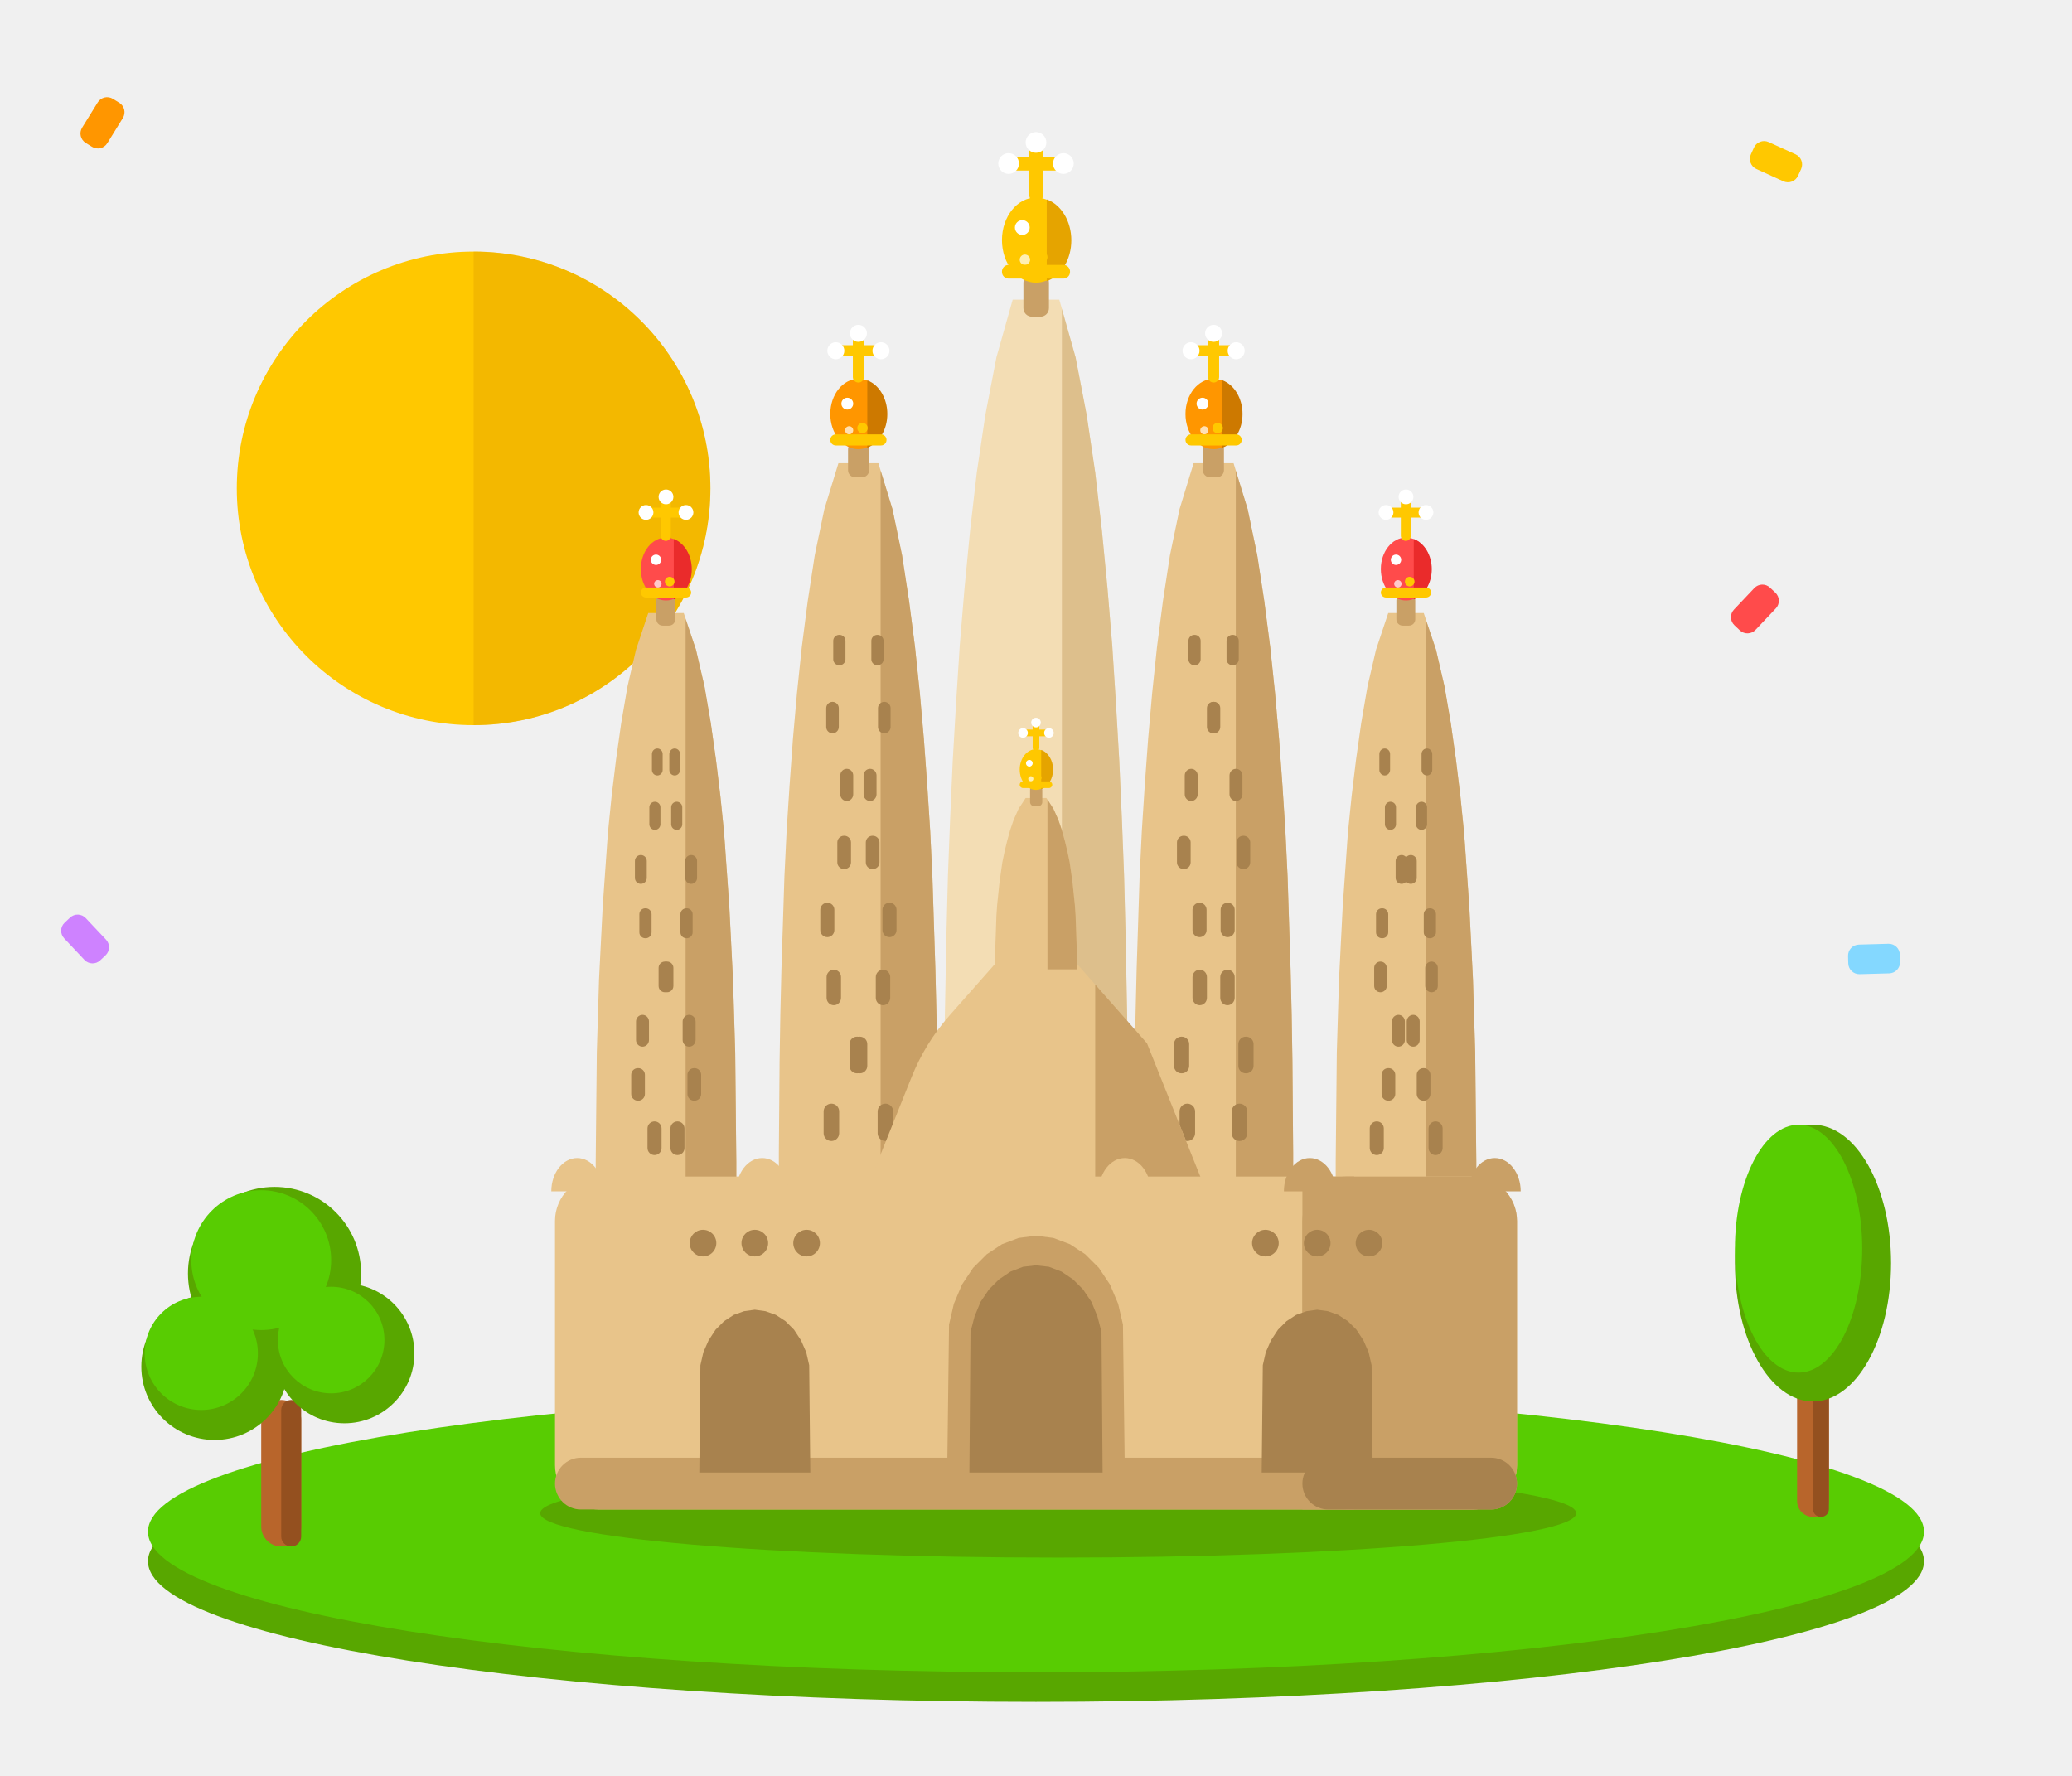
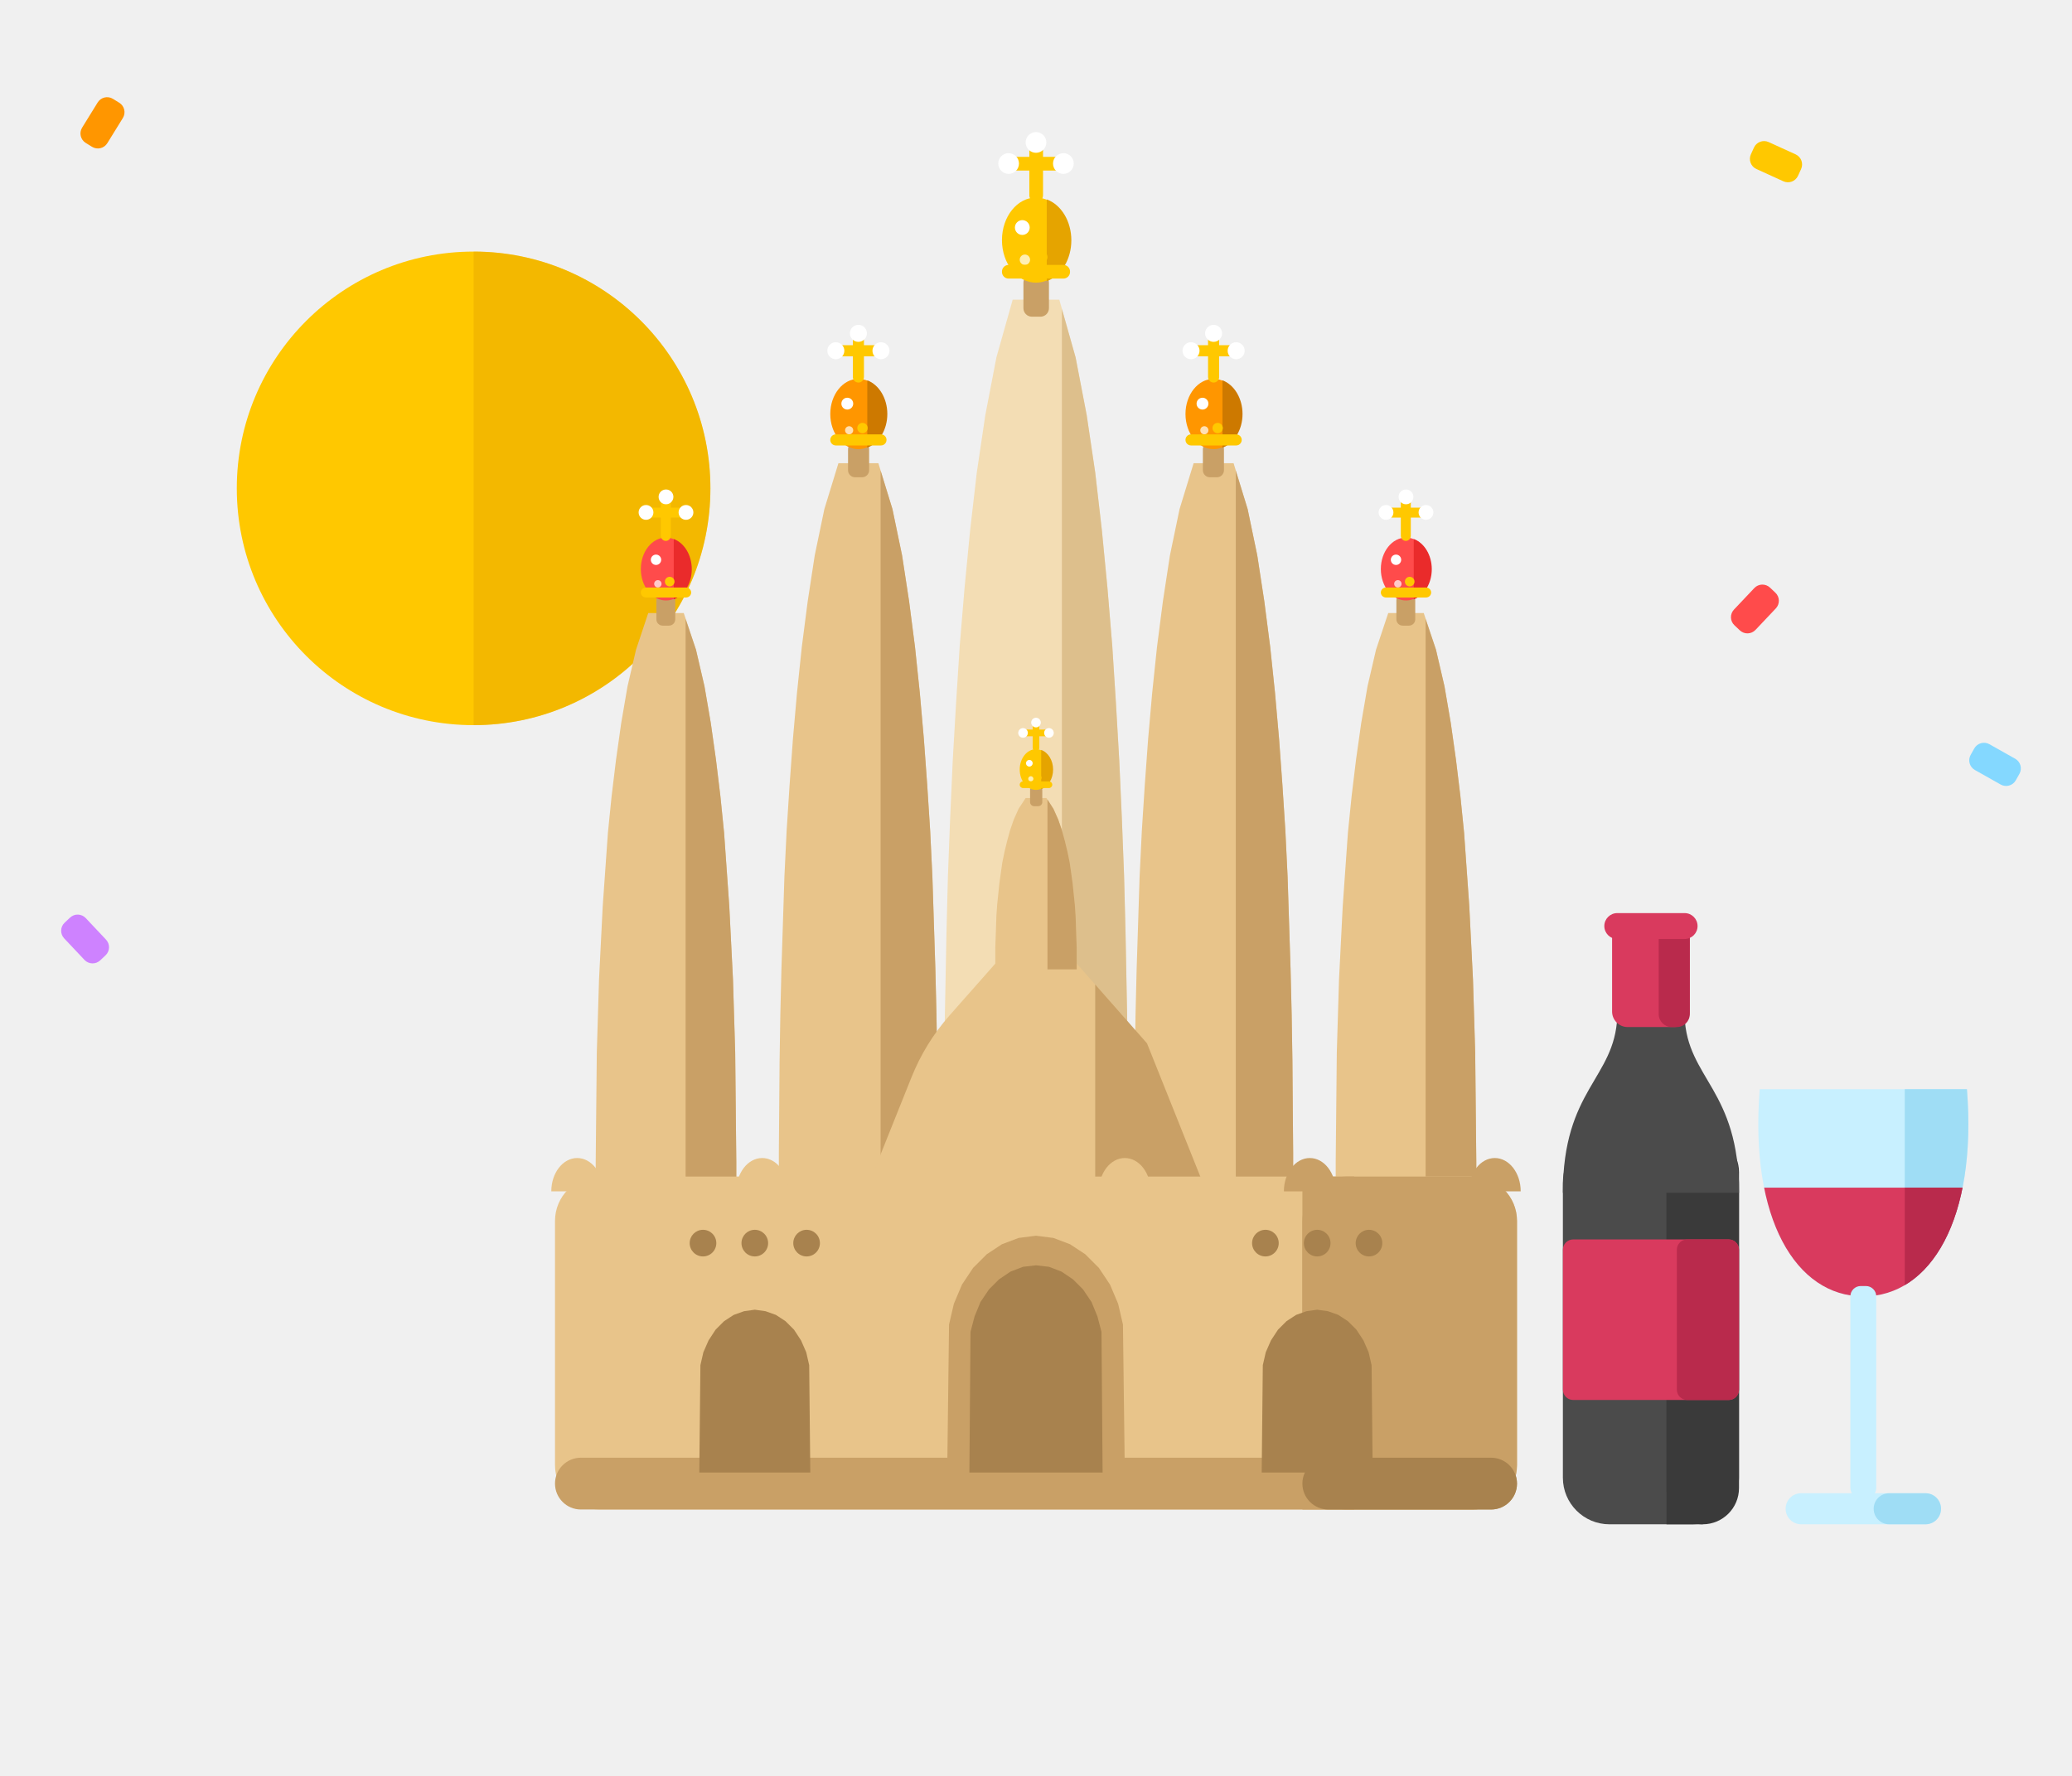
<svg xmlns="http://www.w3.org/2000/svg" viewBox="0 0 560 480" width="560" height="480">
  <circle cx="128" cy="132" r="64" fill="#FFC800" />
  <path d="M128 68A64 64 0 0 1 128 196Z" fill="#E5A400" opacity=".45" />
-   <ellipse cx="280" cy="422" rx="240" ry="38" fill="#58A700" />
-   <ellipse cx="280" cy="414" rx="240" ry="38" fill="#58CC02" />
-   <rect x="70.6" y="378.4" width="10.8" height="39.6" rx="5.4" fill="#B8652B" />
-   <rect x="76" y="378.4" width="5.4" height="39.6" rx="2.7" fill="#94501F" />
-   <circle cx="58" cy="369.4" r="19.8" fill="#58A700" />
-   <circle cx="93.1" cy="365.8" r="18.9" fill="#58A700" />
-   <circle cx="74.2" cy="344.2" r="23.4" fill="#58A700" />
-   <circle cx="54.4" cy="365.8" r="15.3" fill="#58CC02" />
-   <circle cx="89.5" cy="362.2" r="14.4" fill="#58CC02" />
-   <circle cx="70.6" cy="340.6" r="18.9" fill="#58CC02" />
-   <rect x="485.7" y="371" width="8.6" height="39" rx="4.3" fill="#B8652B" />
-   <rect x="490" y="371" width="4.3" height="39" rx="2.1" fill="#94501F" />
-   <ellipse cx="490" cy="341.4" rx="21.1" ry="37.4" fill="#58A700" />
-   <ellipse cx="486.1" cy="337.5" rx="17.2" ry="33.5" fill="#58CC02" />
-   <ellipse cx="286" cy="409" rx="140" ry="12" fill="#58A700" />
  <path d="M255 330L255 314.4L255.1 298.9L255.2 283.3L255.5 267.8L255.8 252.2L256.2 236.6L256.8 221.1L257.5 205.5L258.4 190L259.4 174.4L260.7 158.8L262.2 143.3L264 127.7L266.3 112.2L269.3 96.6L273.7 81L286.3 81L290.7 96.6L293.7 112.2L296 127.7L297.8 143.3L299.3 158.8L300.6 174.4L301.6 190L302.5 205.5L303.2 221.1L303.8 236.6L304.2 252.2L304.5 267.8L304.8 283.3L304.9 298.9L305 314.4L305 330Z" fill="#F3DDB4" />
  <path d="M287 330L287 83.5L290.7 96.6L293.7 112.2L296 127.7L297.8 143.3L299.3 158.8L300.6 174.4L301.6 190L302.5 205.5L303.2 221.1L303.8 236.6L304.2 252.2L304.5 267.8L304.8 283.3L304.9 298.9L305 314.4L305 330Z" fill="#DDBF8C" />
  <rect x="276.6" y="74.1" width="6.9" height="11.5" rx="2.3" fill="#C9A066" />
  <ellipse cx="280" cy="64.9" rx="9.2" ry="11.5" fill="#FFC800" />
  <path d="M282.9 53.9A9.2 11.5 0 0 1 282.9 76Z" fill="#E5A400" />
  <circle cx="276.3" cy="61.5" r="2" fill="#FFFFFF" />
  <circle cx="281.4" cy="69.5" r="1.7" fill="#FFC800" />
  <circle cx="277" cy="70.2" r="1.4" fill="#FFFFFF" opacity=".7" />
  <rect x="270.8" y="71.6" width="18.4" height="3.7" rx="1.8" fill="#FFC800" />
  <rect x="278.2" y="38.5" width="3.7" height="16.1" rx="1.8" fill="#FFC800" />
  <rect x="272.6" y="42.4" width="14.7" height="3.7" rx="1.8" fill="#FFC800" />
  <circle cx="280" cy="38.5" r="2.8" fill="#FFFFFF" />
  <circle cx="272.6" cy="44.2" r="2.8" fill="#FFFFFF" />
  <circle cx="287.4" cy="44.2" r="2.8" fill="#FFFFFF" />
  <path d="M161 324L161 314.1L161.1 304.2L161.2 294.3L161.3 284.4L161.6 274.5L161.9 264.7L162.4 254.8L162.9 244.9L163.6 235L164.3 225.1L165.3 215.2L166.5 205.3L167.9 195.4L169.6 185.5L171.9 175.6L175.2 165.7L184.8 165.7L188.1 175.6L190.4 185.5L192.1 195.4L193.5 205.3L194.7 215.2L195.7 225.1L196.4 235L197.1 244.9L197.6 254.8L198.1 264.7L198.4 274.5L198.7 284.4L198.8 294.3L198.9 304.2L199 314.1L199 324Z" fill="#E8C48A" />
  <path d="M185.3 324L185.3 167.3L188.1 175.6L190.4 185.5L192.1 195.4L193.5 205.3L194.7 215.2L195.7 225.1L196.4 235L197.1 244.9L197.6 254.8L198.1 264.7L198.4 274.5L198.7 284.4L198.8 294.3L198.9 304.2L199 314.1L199 324Z" fill="#C9A066" />
-   <rect x="181.2" y="303.1" width="3.8" height="9.1" rx="1.9" fill="#A8824E" />
-   <rect x="175" y="303.1" width="3.8" height="9.1" rx="1.9" fill="#A8824E" />
-   <rect x="185.8" y="288.7" width="3.7" height="8.8" rx="1.8" fill="#A8824E" />
-   <rect x="170.6" y="288.7" width="3.7" height="8.8" rx="1.8" fill="#A8824E" />
-   <rect x="184.5" y="274.3" width="3.5" height="8.6" rx="1.8" fill="#A8824E" />
-   <rect x="171.9" y="274.3" width="3.5" height="8.6" rx="1.8" fill="#A8824E" />
-   <rect x="178.6" y="259.9" width="3.4" height="8.3" rx="1.7" fill="#A8824E" />
-   <rect x="178" y="259.9" width="3.4" height="8.3" rx="1.7" fill="#A8824E" />
-   <rect x="172.8" y="245.5" width="3.3" height="8.1" rx="1.6" fill="#A8824E" />
-   <rect x="183.9" y="245.5" width="3.3" height="8.1" rx="1.6" fill="#A8824E" />
-   <rect x="171.6" y="231.1" width="3.2" height="7.8" rx="1.6" fill="#A8824E" />
-   <rect x="185.2" y="231.1" width="3.2" height="7.8" rx="1.6" fill="#A8824E" />
-   <rect x="175.5" y="216.7" width="3" height="7.6" rx="1.5" fill="#A8824E" />
-   <rect x="181.4" y="216.7" width="3" height="7.6" rx="1.5" fill="#A8824E" />
-   <rect x="180.9" y="202.3" width="2.9" height="7.3" rx="1.5" fill="#A8824E" />
-   <rect x="176.2" y="202.3" width="2.9" height="7.3" rx="1.5" fill="#A8824E" />
  <rect x="177.4" y="160.6" width="5.1" height="8.5" rx="1.7" fill="#C9A066" />
  <ellipse cx="180" cy="153.8" rx="6.8" ry="8.5" fill="#FF4B4B" />
  <path d="M182.1 145.7A6.8 8.5 0 0 1 182.1 162Z" fill="#EA2B2B" />
  <circle cx="177.3" cy="151.3" r="1.4" fill="#FFFFFF" />
  <circle cx="181" cy="157.2" r="1.3" fill="#FFC800" />
  <circle cx="177.8" cy="157.8" r="1" fill="#FFFFFF" opacity=".7" />
  <rect x="173.2" y="158.8" width="13.6" height="2.7" rx="1.4" fill="#FFC800" />
  <rect x="178.6" y="134.3" width="2.7" height="11.9" rx="1.4" fill="#FFC800" />
  <rect x="174.6" y="137.2" width="10.9" height="2.7" rx="1.4" fill="#FFC800" />
  <circle cx="180" cy="134.3" r="2" fill="#FFFFFF" />
  <circle cx="174.6" cy="138.5" r="2" fill="#FFFFFF" />
  <circle cx="185.4" cy="138.5" r="2" fill="#FFFFFF" />
  <path d="M361 324L361 314.1L361.1 304.2L361.2 294.3L361.3 284.4L361.6 274.5L361.9 264.7L362.4 254.8L362.9 244.9L363.6 235L364.3 225.1L365.3 215.2L366.5 205.3L367.9 195.4L369.6 185.5L371.9 175.6L375.2 165.7L384.8 165.7L388.1 175.6L390.4 185.5L392.1 195.4L393.5 205.3L394.7 215.2L395.7 225.1L396.4 235L397.1 244.9L397.6 254.8L398.1 264.7L398.4 274.5L398.7 284.4L398.8 294.3L398.9 304.2L399 314.1L399 324Z" fill="#E8C48A" />
  <path d="M385.3 324L385.3 167.3L388.1 175.6L390.4 185.5L392.1 195.4L393.5 205.3L394.7 215.2L395.7 225.1L396.4 235L397.1 244.9L397.6 254.8L398.1 264.7L398.4 274.5L398.7 284.4L398.8 294.3L398.9 304.2L399 314.1L399 324Z" fill="#C9A066" />
-   <rect x="386.1" y="303.1" width="3.8" height="9.1" rx="1.9" fill="#A8824E" />
-   <rect x="370.2" y="303.1" width="3.8" height="9.1" rx="1.9" fill="#A8824E" />
-   <rect x="382.9" y="288.7" width="3.7" height="8.8" rx="1.8" fill="#A8824E" />
-   <rect x="373.4" y="288.7" width="3.7" height="8.8" rx="1.8" fill="#A8824E" />
-   <rect x="376.2" y="274.3" width="3.5" height="8.6" rx="1.8" fill="#A8824E" />
-   <rect x="380.2" y="274.3" width="3.5" height="8.6" rx="1.8" fill="#A8824E" />
-   <rect x="371.4" y="259.9" width="3.4" height="8.3" rx="1.7" fill="#A8824E" />
-   <rect x="385.2" y="259.9" width="3.4" height="8.3" rx="1.7" fill="#A8824E" />
-   <rect x="371.9" y="245.5" width="3.3" height="8.1" rx="1.6" fill="#A8824E" />
-   <rect x="384.8" y="245.5" width="3.3" height="8.1" rx="1.6" fill="#A8824E" />
-   <rect x="377.2" y="231.1" width="3.2" height="7.8" rx="1.6" fill="#A8824E" />
-   <rect x="379.7" y="231.1" width="3.2" height="7.8" rx="1.6" fill="#A8824E" />
-   <rect x="382.7" y="216.7" width="3" height="7.6" rx="1.5" fill="#A8824E" />
-   <rect x="374.3" y="216.7" width="3" height="7.6" rx="1.5" fill="#A8824E" />
-   <rect x="384.2" y="202.3" width="2.9" height="7.3" rx="1.5" fill="#A8824E" />
-   <rect x="372.8" y="202.3" width="2.9" height="7.3" rx="1.5" fill="#A8824E" />
  <rect x="377.4" y="160.6" width="5.1" height="8.5" rx="1.7" fill="#C9A066" />
  <ellipse cx="380" cy="153.8" rx="6.8" ry="8.5" fill="#FF4B4B" />
  <path d="M382.1 145.7A6.8 8.5 0 0 1 382.1 162Z" fill="#EA2B2B" />
  <circle cx="377.3" cy="151.3" r="1.4" fill="#FFFFFF" />
  <circle cx="381" cy="157.2" r="1.3" fill="#FFC800" />
  <circle cx="377.8" cy="157.8" r="1" fill="#FFFFFF" opacity=".7" />
  <rect x="373.2" y="158.8" width="13.6" height="2.7" rx="1.4" fill="#FFC800" />
  <rect x="378.6" y="134.3" width="2.7" height="11.9" rx="1.4" fill="#FFC800" />
  <rect x="374.6" y="137.2" width="10.9" height="2.7" rx="1.4" fill="#FFC800" />
  <circle cx="380" cy="134.3" r="2" fill="#FFFFFF" />
  <circle cx="374.6" cy="138.5" r="2" fill="#FFFFFF" />
  <circle cx="385.4" cy="138.5" r="2" fill="#FFFFFF" />
  <path d="M210.5 324L210.5 311.6L210.6 299.2L210.7 286.7L210.9 274.3L211.2 261.9L211.6 249.5L212 237L212.6 224.6L213.4 212.2L214.3 199.8L215.4 187.3L216.7 174.9L218.3 162.5L220.2 150.1L222.8 137.6L226.6 125.2L237.4 125.2L241.2 137.6L243.8 150.1L245.7 162.5L247.3 174.9L248.6 187.3L249.7 199.8L250.6 212.2L251.4 224.6L252 237L252.4 249.5L252.8 261.9L253.1 274.3L253.3 286.7L253.4 299.2L253.5 311.6L253.5 324Z" fill="#E8C48A" />
  <path d="M238 324L238 127.2L241.2 137.6L243.8 150.1L245.7 162.5L247.3 174.9L248.6 187.3L249.7 199.8L250.6 212.2L251.4 224.6L252 237L252.4 249.5L252.8 261.9L253.1 274.3L253.3 286.7L253.4 299.2L253.5 311.6L253.5 324Z" fill="#C9A066" />
-   <rect x="237.2" y="298.3" width="4.2" height="10.1" rx="2.1" fill="#A8824E" />
-   <rect x="222.6" y="298.3" width="4.2" height="10.1" rx="2.1" fill="#A8824E" />
-   <rect x="230.3" y="280.2" width="4.1" height="9.9" rx="2" fill="#A8824E" />
-   <rect x="229.6" y="280.2" width="4.1" height="9.9" rx="2" fill="#A8824E" />
-   <rect x="223.4" y="262.1" width="3.9" height="9.6" rx="2" fill="#A8824E" />
-   <rect x="236.7" y="262.1" width="3.9" height="9.6" rx="2" fill="#A8824E" />
-   <rect x="221.7" y="244" width="3.8" height="9.3" rx="1.9" fill="#A8824E" />
-   <rect x="238.5" y="244" width="3.8" height="9.3" rx="1.9" fill="#A8824E" />
-   <rect x="226.3" y="225.9" width="3.7" height="9" rx="1.8" fill="#A8824E" />
-   <rect x="234" y="225.9" width="3.7" height="9" rx="1.8" fill="#A8824E" />
-   <rect x="233.4" y="207.8" width="3.5" height="8.7" rx="1.8" fill="#A8824E" />
-   <rect x="227.1" y="207.8" width="3.5" height="8.7" rx="1.8" fill="#A8824E" />
-   <rect x="237.3" y="189.7" width="3.4" height="8.5" rx="1.7" fill="#A8824E" />
-   <rect x="223.3" y="189.7" width="3.4" height="8.5" rx="1.7" fill="#A8824E" />
-   <rect x="235.5" y="171.6" width="3.3" height="8.2" rx="1.6" fill="#A8824E" />
-   <rect x="225.2" y="171.6" width="3.3" height="8.2" rx="1.6" fill="#A8824E" />
  <rect x="229.2" y="119.5" width="5.7" height="9.5" rx="1.9" fill="#C9A066" />
  <ellipse cx="232" cy="111.9" rx="7.6" ry="9.5" fill="#FF9600" />
  <path d="M234.4 102.8A7.6 9.5 0 0 1 234.4 121Z" fill="#CD7900" />
  <circle cx="229" cy="109.1" r="1.6" fill="#FFFFFF" />
  <circle cx="233.1" cy="115.7" r="1.4" fill="#FFC800" />
  <circle cx="229.5" cy="116.3" r="1.1" fill="#FFFFFF" opacity=".7" />
  <rect x="224.4" y="117.4" width="15.2" height="3" rx="1.5" fill="#FFC800" />
  <rect x="230.5" y="90.1" width="3" height="13.3" rx="1.5" fill="#FFC800" />
  <rect x="225.9" y="93.3" width="12.2" height="3" rx="1.5" fill="#FFC800" />
  <circle cx="232" cy="90.1" r="2.3" fill="#FFFFFF" />
  <circle cx="225.9" cy="94.8" r="2.3" fill="#FFFFFF" />
  <circle cx="238.1" cy="94.8" r="2.3" fill="#FFFFFF" />
  <path d="M306.5 324L306.5 311.6L306.6 299.2L306.7 286.7L306.9 274.3L307.2 261.9L307.6 249.5L308 237L308.6 224.6L309.4 212.2L310.3 199.8L311.4 187.3L312.7 174.9L314.3 162.5L316.2 150.1L318.8 137.6L322.6 125.2L333.4 125.2L337.2 137.6L339.8 150.1L341.7 162.5L343.3 174.9L344.6 187.3L345.7 199.8L346.6 212.2L347.4 224.6L348 237L348.4 249.5L348.8 261.9L349.1 274.3L349.3 286.7L349.4 299.2L349.5 311.6L349.5 324Z" fill="#E8C48A" />
  <path d="M334 324L334 127.2L337.2 137.6L339.8 150.1L341.7 162.5L343.3 174.9L344.6 187.3L345.7 199.8L346.6 212.2L347.4 224.6L348 237L348.4 249.5L348.8 261.9L349.1 274.3L349.3 286.7L349.4 299.2L349.5 311.6L349.5 324Z" fill="#C9A066" />
-   <rect x="332.9" y="298.3" width="4.2" height="10.1" rx="2.1" fill="#A8824E" />
-   <rect x="318.8" y="298.3" width="4.2" height="10.1" rx="2.1" fill="#A8824E" />
-   <rect x="334.7" y="280.2" width="4.1" height="9.9" rx="2" fill="#A8824E" />
-   <rect x="317.3" y="280.2" width="4.1" height="9.9" rx="2" fill="#A8824E" />
-   <rect x="329.8" y="262.1" width="3.9" height="9.6" rx="2" fill="#A8824E" />
-   <rect x="322.3" y="262.1" width="3.9" height="9.6" rx="2" fill="#A8824E" />
-   <rect x="322.3" y="244" width="3.8" height="9.3" rx="1.9" fill="#A8824E" />
-   <rect x="329.9" y="244" width="3.8" height="9.3" rx="1.9" fill="#A8824E" />
-   <rect x="318.1" y="225.9" width="3.7" height="9" rx="1.8" fill="#A8824E" />
-   <rect x="334.2" y="225.9" width="3.7" height="9" rx="1.8" fill="#A8824E" />
-   <rect x="320.2" y="207.8" width="3.5" height="8.7" rx="1.8" fill="#A8824E" />
-   <rect x="332.3" y="207.8" width="3.5" height="8.7" rx="1.8" fill="#A8824E" />
-   <rect x="326.4" y="189.7" width="3.4" height="8.5" rx="1.7" fill="#A8824E" />
-   <rect x="326.2" y="189.7" width="3.4" height="8.5" rx="1.7" fill="#A8824E" />
-   <rect x="331.5" y="171.6" width="3.3" height="8.2" rx="1.6" fill="#A8824E" />
-   <rect x="321.2" y="171.6" width="3.3" height="8.2" rx="1.6" fill="#A8824E" />
  <rect x="325.1" y="119.5" width="5.7" height="9.5" rx="1.9" fill="#C9A066" />
  <ellipse cx="328" cy="111.9" rx="7.6" ry="9.5" fill="#FF9600" />
  <path d="M330.4 102.8A7.6 9.5 0 0 1 330.4 121Z" fill="#CD7900" />
  <circle cx="325" cy="109.1" r="1.6" fill="#FFFFFF" />
  <circle cx="329.1" cy="115.7" r="1.4" fill="#FFC800" />
  <circle cx="325.5" cy="116.3" r="1.1" fill="#FFFFFF" opacity=".7" />
  <rect x="320.4" y="117.4" width="15.2" height="3" rx="1.5" fill="#FFC800" />
  <rect x="326.5" y="90.1" width="3" height="13.3" rx="1.5" fill="#FFC800" />
  <rect x="321.9" y="93.3" width="12.2" height="3" rx="1.5" fill="#FFC800" />
  <circle cx="328" cy="90.1" r="2.3" fill="#FFFFFF" />
  <circle cx="321.9" cy="94.8" r="2.3" fill="#FFFFFF" />
  <circle cx="334.1" cy="94.8" r="2.3" fill="#FFFFFF" />
  <path d="M234 322L246.3 291.3Q250 282 256.6 274.5L274.7 254Q280 248 285.3 254L303.4 274.5Q310 282 313.7 291.3L326 322Z" fill="#E8C48A" />
  <path d="M296 322L296 266.1L310 282L326 322Z" fill="#C9A066" />
  <path d="M269 262L269 259.1L269 256.2L269.1 253.3L269.2 250.4L269.3 247.5L269.5 244.6L269.8 241.7L270.1 238.8L270.5 235.9L270.9 233.1L271.5 230.2L272.2 227.3L273 224.4L274 221.5L275.3 218.6L277.2 215.7L282.8 215.7L284.7 218.6L286 221.5L287 224.4L287.8 227.3L288.5 230.2L289.1 233.1L289.5 235.9L289.9 238.8L290.2 241.7L290.5 244.6L290.7 247.5L290.8 250.4L290.9 253.3L291 256.2L291 259.1L291 262Z" fill="#E8C48A" />
  <path d="M283.1 262L283.1 216.1L284.7 218.6L286 221.5L287 224.4L287.8 227.3L288.5 230.2L289.1 233.1L289.5 235.9L289.9 238.8L290.2 241.7L290.5 244.6L290.7 247.5L290.8 250.4L290.9 253.3L291 256.2L291 259.1L291 262Z" fill="#C9A066" />
  <rect x="278.4" y="212.4" width="3.3" height="5.5" rx="1.1" fill="#C9A066" />
  <ellipse cx="280" cy="208" rx="4.4" ry="5.5" fill="#FFC800" />
  <path d="M281.4 202.7A4.4 5.5 0 0 1 281.4 213.3Z" fill="#E5A400" />
  <circle cx="278.2" cy="206.3" r="0.9" fill="#FFFFFF" />
  <circle cx="280.7" cy="210.2" r="0.8" fill="#FFC800" />
  <circle cx="278.6" cy="210.5" r="0.7" fill="#FFFFFF" opacity=".7" />
  <rect x="275.6" y="211.2" width="8.8" height="1.8" rx="0.9" fill="#FFC800" />
  <rect x="279.1" y="195.3" width="1.8" height="7.7" rx="0.9" fill="#FFC800" />
  <rect x="276.5" y="197.2" width="7" height="1.8" rx="0.9" fill="#FFC800" />
  <circle cx="280" cy="195.3" r="1.3" fill="#FFFFFF" />
  <circle cx="276.5" cy="198.1" r="1.3" fill="#FFFFFF" />
  <circle cx="283.5" cy="198.1" r="1.3" fill="#FFFFFF" />
  <rect x="150" y="318" width="260" height="90" rx="12" fill="#E8C48A" />
  <rect x="352" y="318" width="58" height="90" rx="12" fill="#C9A066" />
  <rect x="352" y="318" width="14" height="90" fill="#C9A066" />
  <path d="M149 322A7 9 0 0 1 163 322Z" fill="#E8C48A" />
  <path d="M199 322A7 9 0 0 1 213 322Z" fill="#E8C48A" />
  <path d="M249 322A7 9 0 0 1 263 322Z" fill="#E8C48A" />
  <path d="M297 322A7 9 0 0 1 311 322Z" fill="#E8C48A" />
  <path d="M347 322A7 9 0 0 1 361 322Z" fill="#C9A066" />
  <path d="M397 322A7 9 0 0 1 411 322Z" fill="#C9A066" />
  <rect x="150" y="394" width="260" height="14" rx="7" fill="#C9A066" />
  <rect x="352" y="394" width="58" height="14" rx="7" fill="#A8824E" />
  <path d="M256 398L256.5 358L257.8 352.4L260 347.2L263 342.7L266.7 339L270.8 336.3L275.3 334.6L280 334L284.7 334.6L289.2 336.3L293.3 339L297 342.7L300 347.2L302.2 352.4L303.5 358L304 398Z" fill="#C9A066" />
  <path d="M262 398L262.3 360L263.4 355.8L265 351.9L267.3 348.5L270 345.8L273.1 343.7L276.5 342.4L280 342L283.5 342.4L286.9 343.7L290 345.8L292.7 348.5L295 351.9L296.6 355.8L297.7 360L298 398Z" fill="#A8824E" />
  <path d="M189 398L189.3 369L190.1 365.5L191.5 362.3L193.4 359.4L195.7 357.1L198.3 355.4L201.1 354.4L204 354L206.9 354.4L209.7 355.4L212.3 357.1L214.6 359.4L216.5 362.3L217.9 365.5L218.7 369L219 398Z" fill="#A8824E" />
  <path d="M341 398L341.3 369L342.1 365.5L343.5 362.3L345.4 359.4L347.7 357.1L350.3 355.4L353.1 354.4L356 354L358.9 354.4L361.7 355.4L364.3 357.1L366.6 359.4L368.5 362.3L369.9 365.5L370.7 369L371 398Z" fill="#A8824E" />
  <circle cx="190" cy="336" r="3.6" fill="#A8824E" />
  <circle cx="204" cy="336" r="3.6" fill="#A8824E" />
  <circle cx="218" cy="336" r="3.6" fill="#A8824E" />
  <circle cx="342" cy="336" r="3.6" fill="#A8824E" />
  <circle cx="356" cy="336" r="3.6" fill="#A8824E" />
  <circle cx="370" cy="336" r="3.6" fill="#A8824E" />
+   <g transform="translate(470 412) scale(0.7)">
+     <rect x="-68" y="-150" width="68" height="150" rx="18" fill="#4B4B4B" />
+     <rect x="-28" y="-150" width="28" height="150" rx="14" fill="#3A3A3A" />
+     <rect x="-28" y="-150" width="14" height="150" fill="#3A3A3A" />
+     <path d="M-68 -128C-68 -168 -48 -172 -47 -196L-21 -196C-20 -172 0 -168 0 -128Z" fill="#4B4B4B" />
+     <rect x="-49" y="-232" width="30" height="40" rx="6" fill="#D93A5E" />
+     <rect x="-31" y="-232" width="12" height="40" rx="5" fill="#B92A4C" />
+     <rect x="-52" y="-236" width="36" height="10" rx="5" fill="#D93A5E" />
+     <rect x="-68" y="-110" width="68" height="62" rx="4" fill="#D93A5E" />
+     <rect x="-24" y="-110" width="24" height="62" rx="4" fill="#B92A4C" />
+     <clipPath id="es1">
+       <path d="M8 -168L88 -168C92 -118 74 -88 48 -88C22 -88 4 -118 8 -168Z" />
+     </clipPath>
+     <g clip-path="url(#es1)">
+       <rect x="2" y="-170" width="92" height="84" fill="#C8F0FF" />
+       <rect x="64" y="-170" width="40" height="84" fill="#9FDDF5" />
+       <rect x="2" y="-130" width="92" height="44" fill="#D93A5E" />
+       <rect x="64" y="-130" width="40" height="44" fill="#B92A4C" />
+     </g>
+     <rect x="43" y="-92" width="10" height="82" rx="4" fill="#C8F0FF" />
+     <rect x="18" y="-12" width="60" height="12" rx="6" fill="#C8F0FF" />
+     <rect x="52" y="-12" width="26" height="12" rx="6" fill="#9FDDF5" />
+   </g>
  <rect x="16" y="249.8" width="14" height="8" rx="3" fill="#CE82FF" transform="rotate(46.7 23 253.8)" />
  <rect x="467.3" y="160.6" width="14" height="8" rx="3" fill="#FF4B4B" transform="rotate(133.4 474.3 164.6)" />
  <rect x="473" y="39.7" width="14" height="8" rx="3" fill="#FFC800" transform="rotate(24.5 480 43.7)" />
-   <rect x="499.5" y="255.2" width="14" height="8" rx="3" fill="#84D8FF" transform="rotate(178.4 506.5 259.2)" />
+   <rect x="532.2" y="202.6" width="14" height="8" rx="3" fill="#84D8FF" transform="rotate(29.4 539.2 206.6)" />
  <rect x="20.7" y="29.2" width="14" height="8" rx="3" fill="#FF9600" transform="rotate(121.7 27.7 33.2)" />
</svg>
